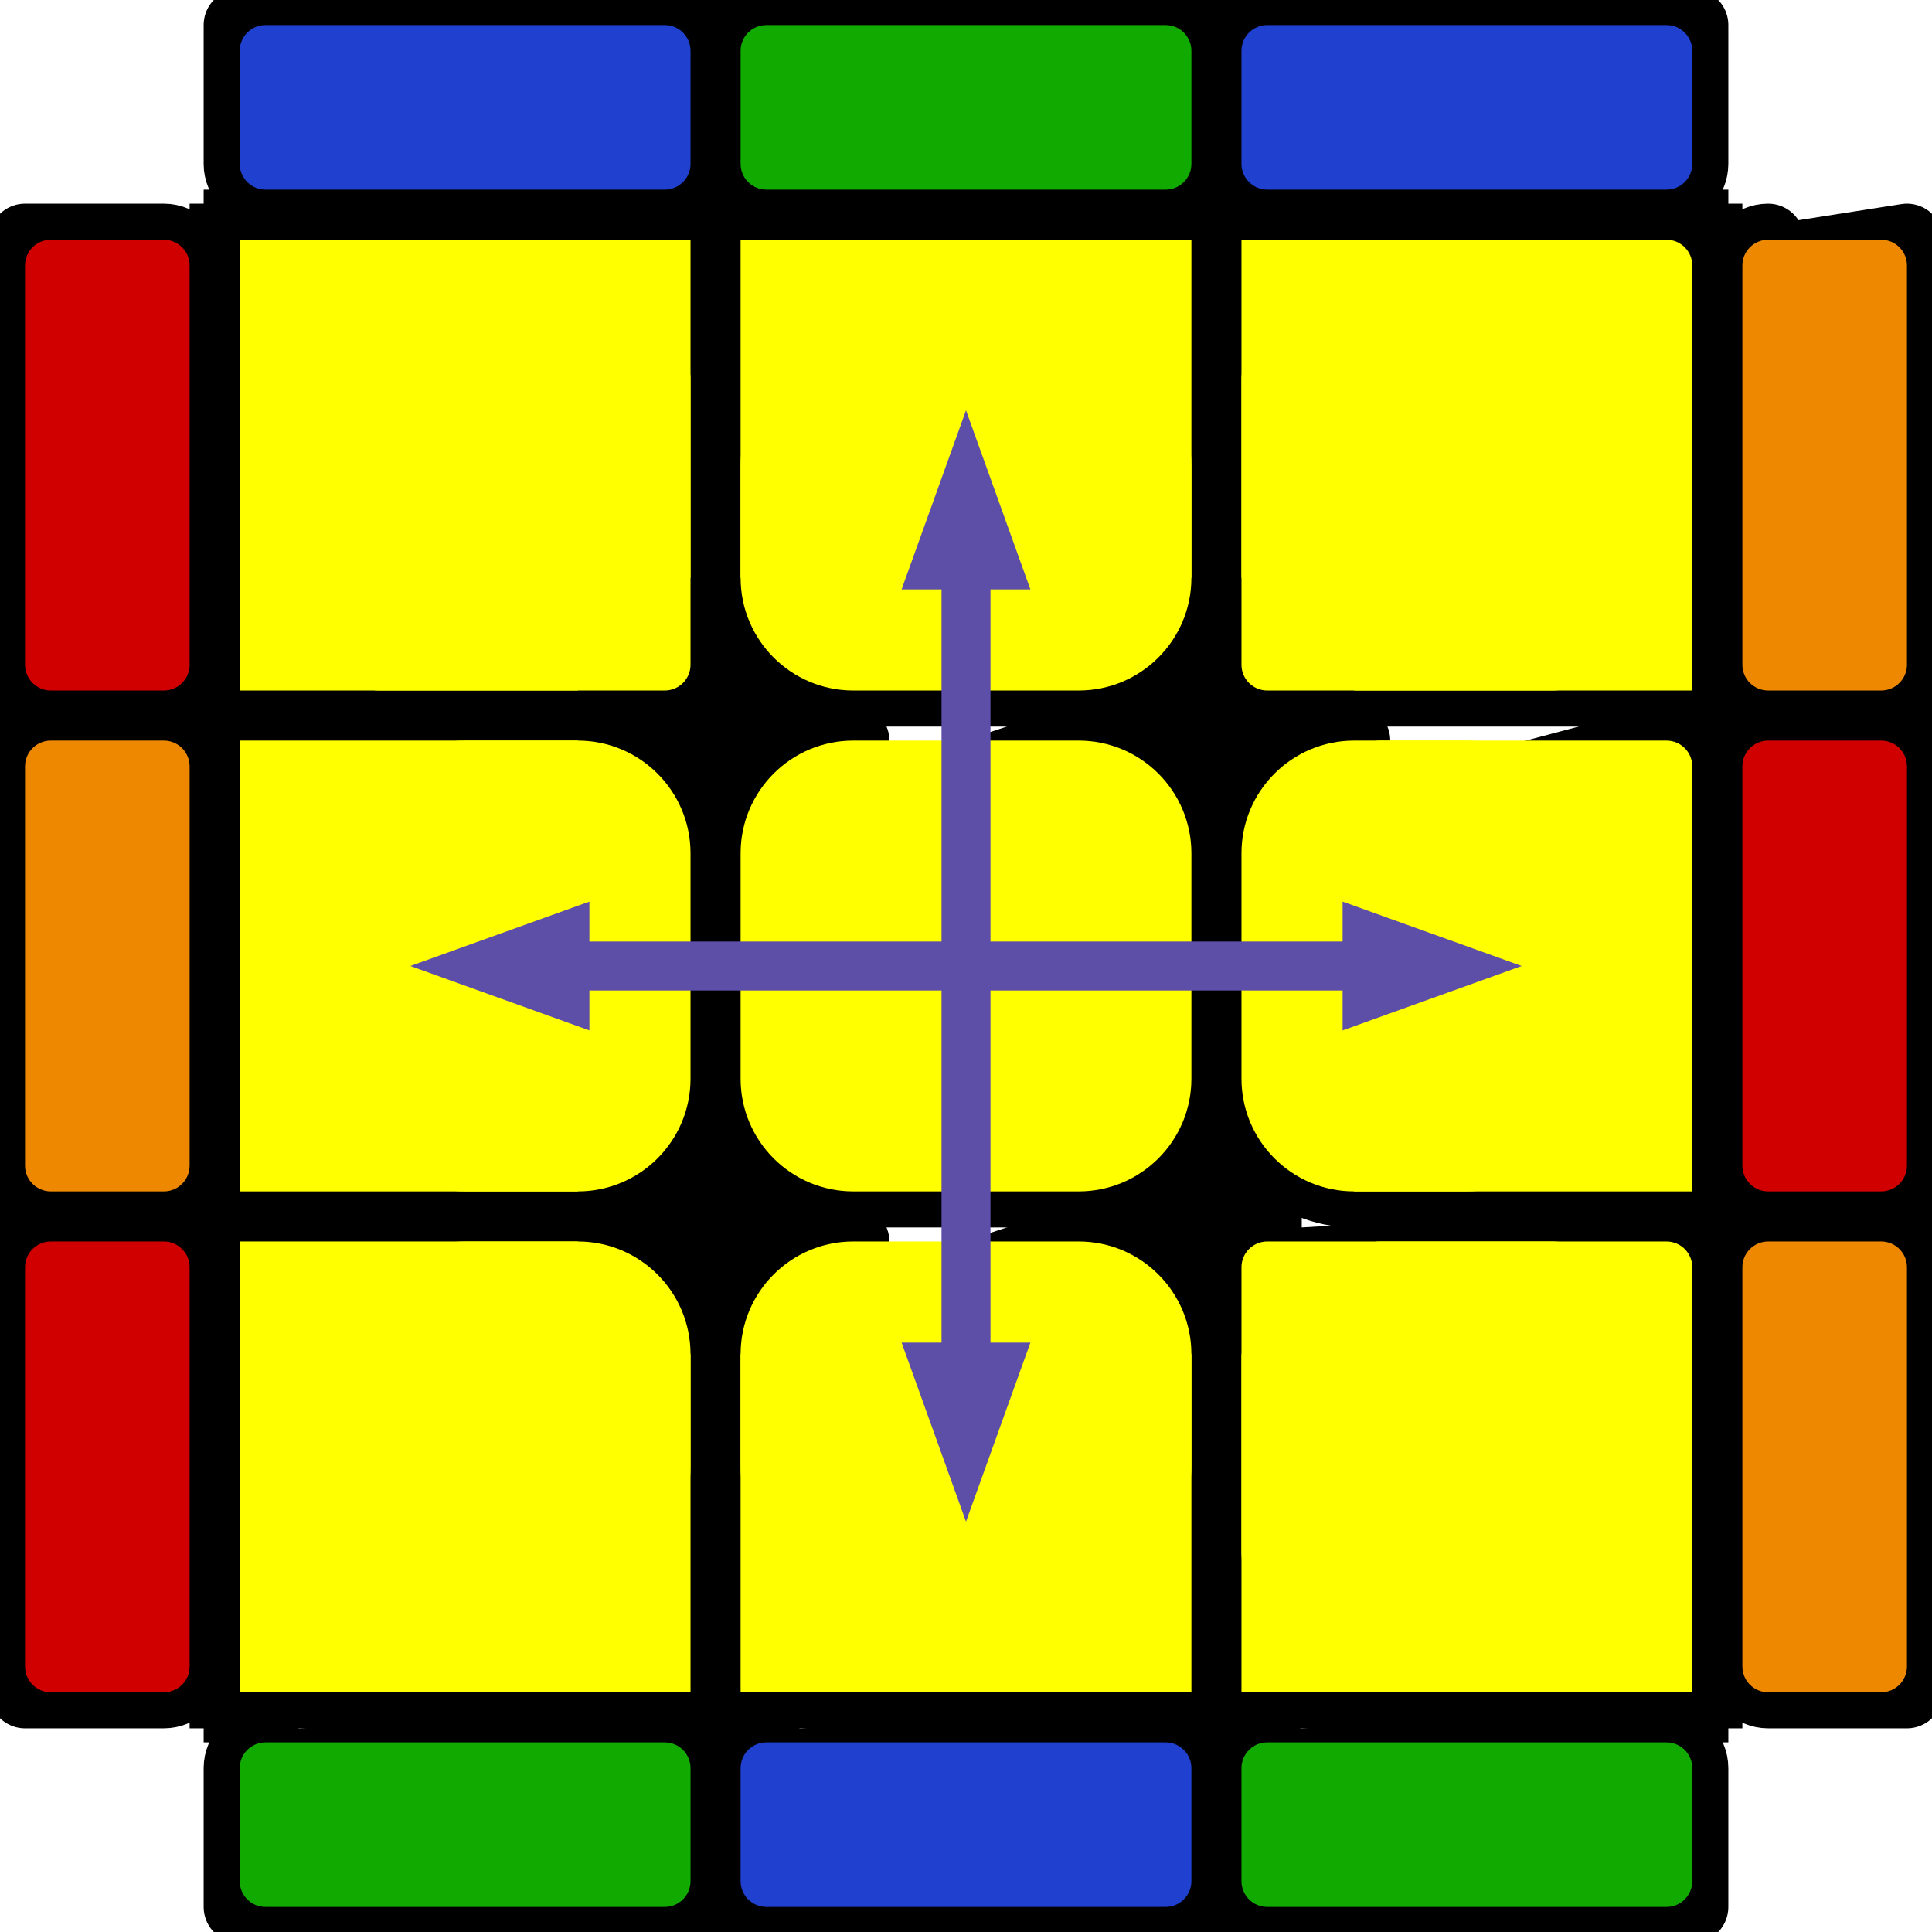
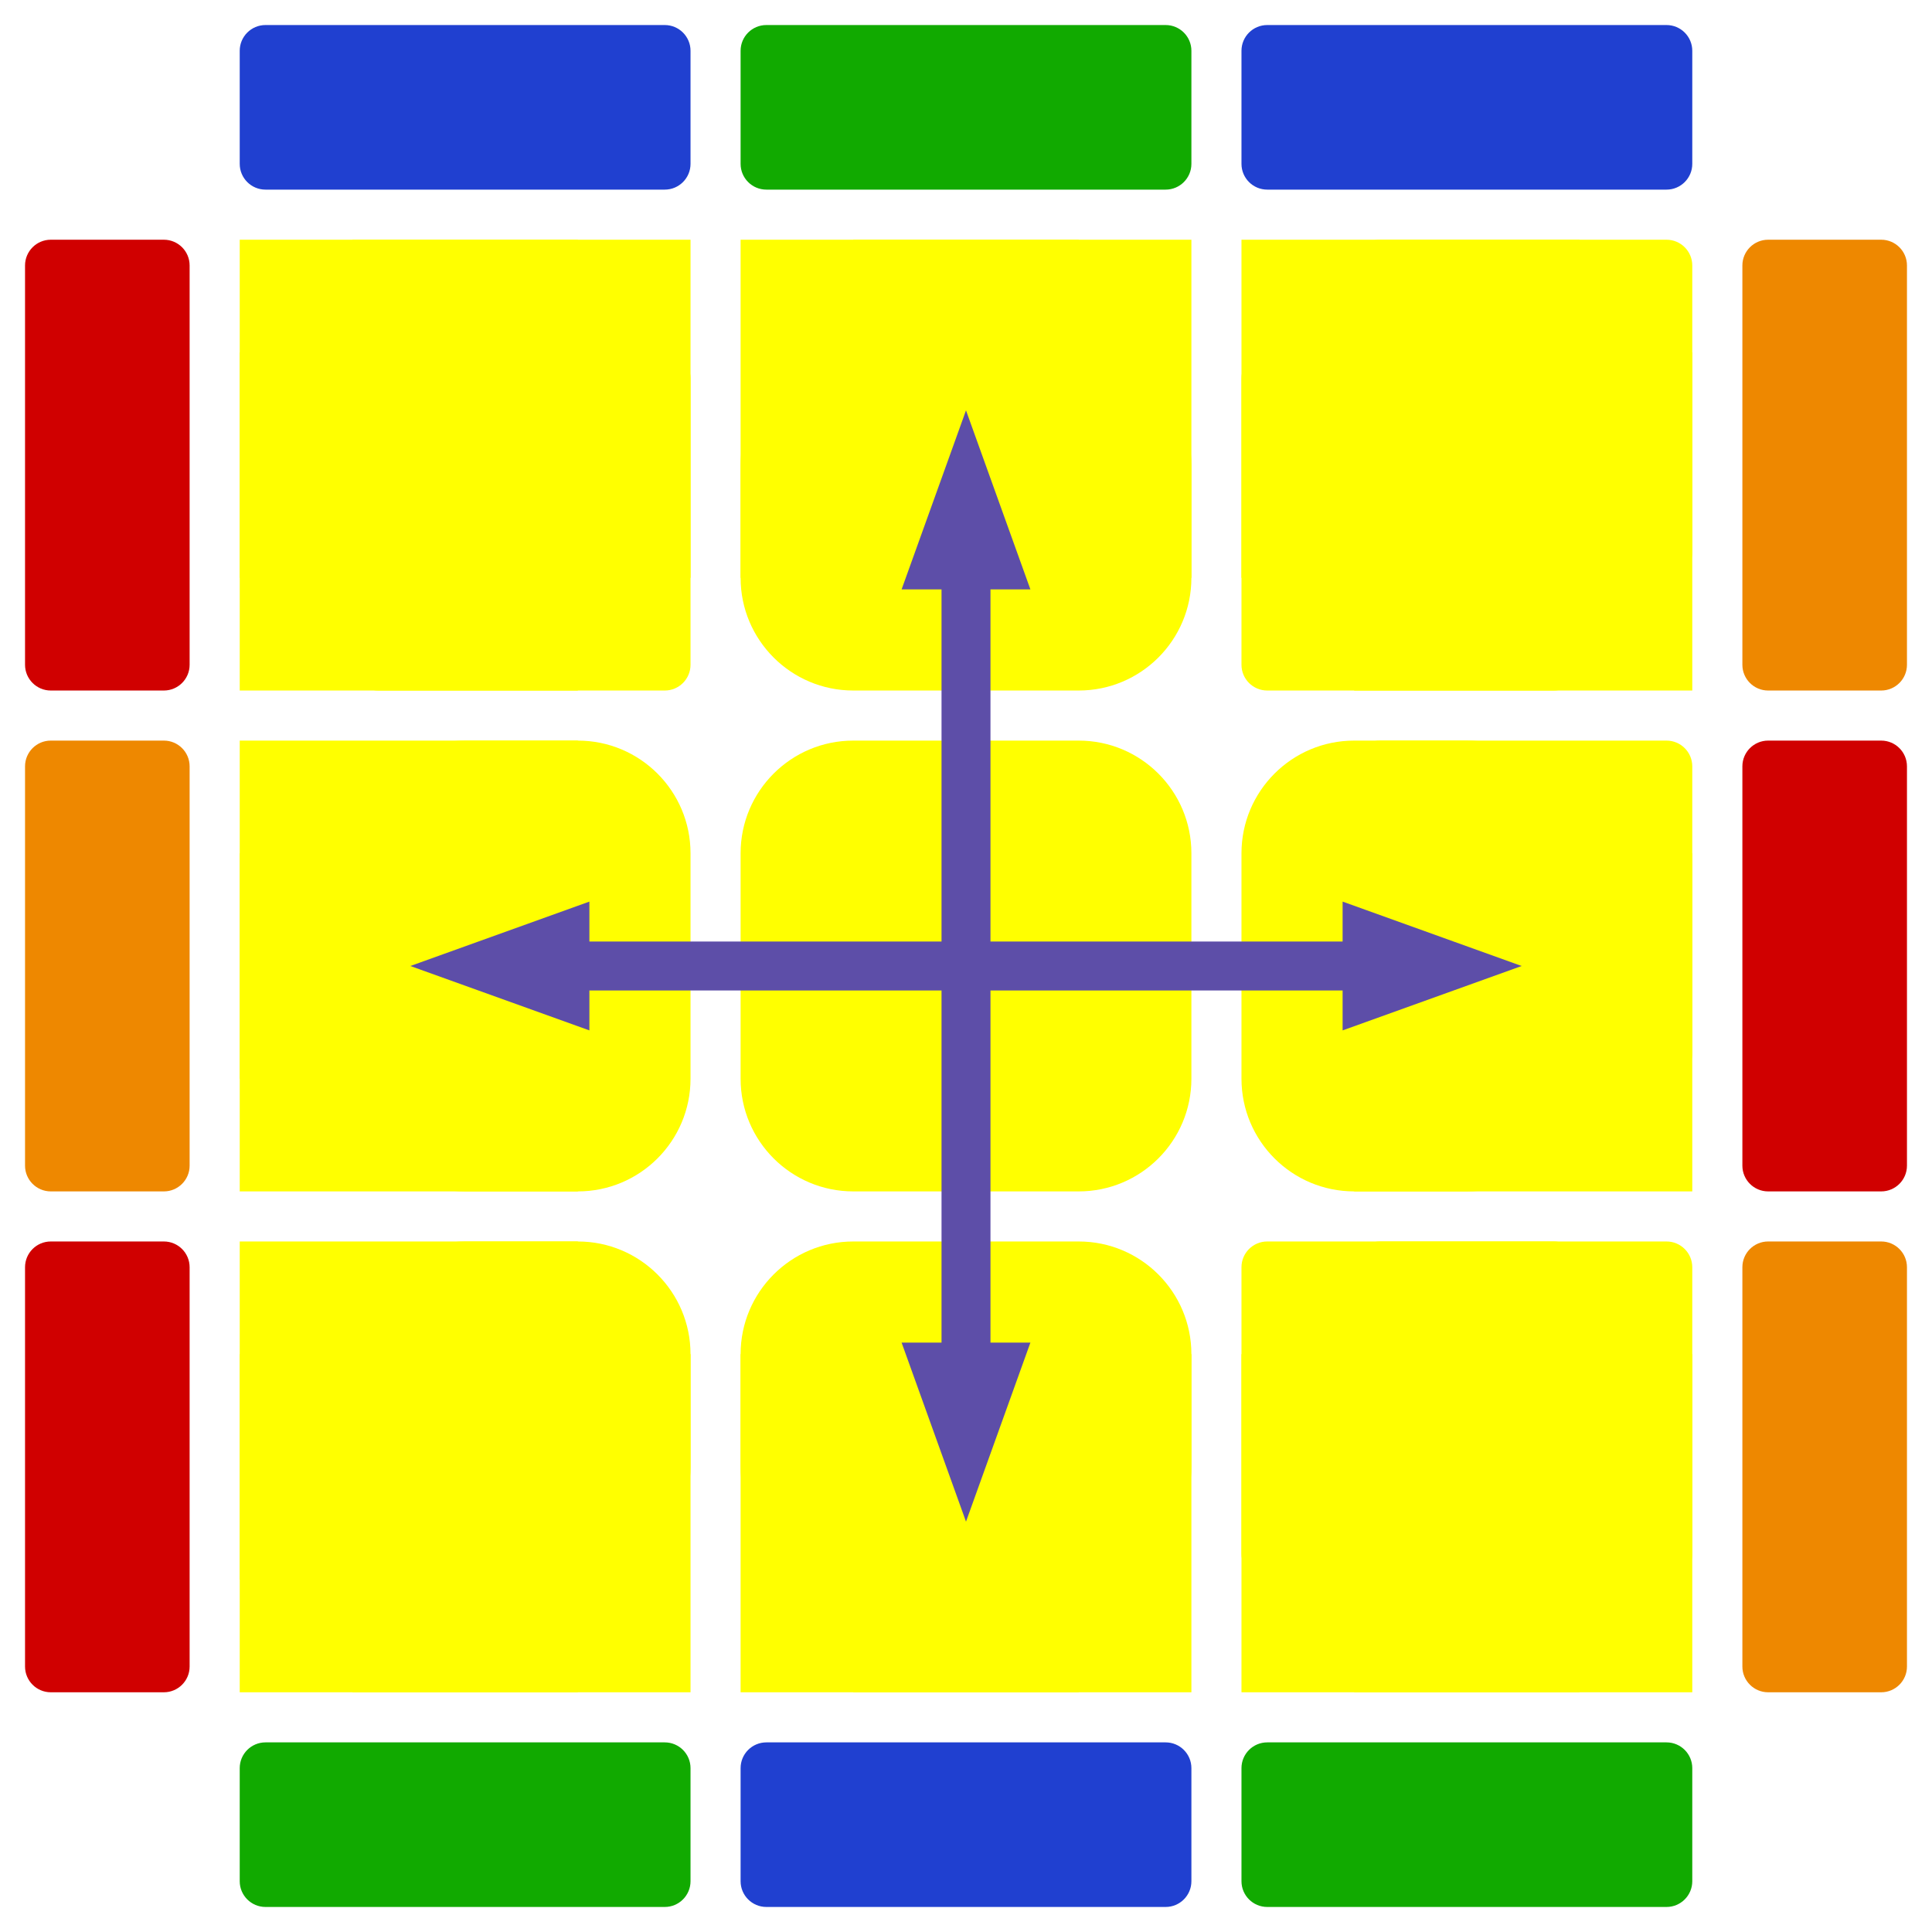
<svg xmlns="http://www.w3.org/2000/svg" version="1.1" viewBox="0 0 75 75" width="75" height="75">
-   <rect width="6.614" height="6.614" x="24.471" y="24.471" fill="#000000" />
-   <rect width="6.624" height="6.624" x="43.91" y="24.466" fill="#000000" />
-   <rect width="6.624" height="6.624" x="24.466" y="43.91" fill="#000000" />
-   <rect width="6.624" height="6.624" x="43.91" y="43.91" fill="#000000" />
-   <rect width="1.757" height="1.757" x="26.899" y="7.455" fill="#000000" />
-   <rect width="1.757" height="1.757" x="46.344" y="7.455" fill="#000000" />
-   <rect width="1.757" height="1.757" x="7.455" y="26.899" fill="#000000" />
-   <rect width="1.747" height="1.747" x="65.793" y="26.904" fill="#000000" />
-   <rect width="1.757" height="1.757" x="7.455" y="46.344" fill="#000000" />
-   <rect width="1.747" height="1.747" x="65.793" y="46.349" fill="#000000" />
-   <rect width="1.747" height="1.747" x="26.904" y="65.793" fill="#000000" />
-   <rect width="1.747" height="1.747" x="46.349" y="65.793" fill="#000000" />
-   <path d="M9.306 9.306L26.806 9.306L26.806 9.306L26.806 25.806A1 1 0 0 1 25.806 26.806L9.306 26.806L9.306 26.806L9.306 9.306L9.306 9.306Z" fill="none" stroke="#000000" stroke-width="2.8" stroke-linejoin="round" stroke-linecap="round" />
-   <path d="M9.306 28.75L22.431 28.75A4.375 4.375 0 0 1 26.806 33.125L26.806 41.875A4.375 4.375 0 0 1 22.431 46.25L9.306 46.25L9.306 46.25L9.306 28.75L9.306 28.75Z" fill="none" stroke="#000000" stroke-width="2.8" stroke-linejoin="round" stroke-linecap="round" />
-   <path d="M9.306 48.194L22.431 48.194A4.375 4.375 0 0 1 26.806 52.569L26.806 65.694L26.806 65.694L9.306 65.694L9.306 65.694L9.306 48.194L9.306 48.194Z" fill="none" stroke="#000000" stroke-width="2.8" stroke-linejoin="round" stroke-linecap="round" />
-   <path d="M28.75 9.306L46.25 9.306L46.25 9.306L46.25 22.431A4.375 4.375 0 0 1 41.875 26.806L33.125 26.806A4.375 4.375 0 0 1 28.75 22.431L28.75 9.306L28.75 9.306Z" fill="none" stroke="#000000" stroke-width="2.8" stroke-linejoin="round" stroke-linecap="round" />
-   <path d="M28.75 33.125L41.875 28.75A4.375 4.375 0 0 1 46.25 33.125L46.25 41.875A4.375 4.375 0 0 1 41.875 46.25L33.125 46.25A4.375 4.375 0 0 1 28.75 41.875L28.75 33.125A4.375 4.375 0 0 1 33.125 28.75Z" fill="none" stroke="#000000" stroke-width="2.8" stroke-linejoin="round" stroke-linecap="round" />
-   <path d="M28.75 52.569L41.875 48.194A4.375 4.375 0 0 1 46.25 52.569L46.25 65.694L46.25 65.694L28.75 65.694L28.75 65.694L28.75 52.569A4.375 4.375 0 0 1 33.125 48.194Z" fill="none" stroke="#000000" stroke-width="2.8" stroke-linejoin="round" stroke-linecap="round" />
-   <path d="M48.194 9.306L64.694 9.306A1 1 0 0 1 65.694 10.306L65.694 26.806L65.694 26.806L49.194 26.806A1 1 0 0 1 48.194 25.806L48.194 9.306L48.194 9.306Z" fill="none" stroke="#000000" stroke-width="2.8" stroke-linejoin="round" stroke-linecap="round" />
-   <path d="M48.194 33.125L64.694 28.75A1 1 0 0 1 65.694 29.75L65.694 46.25L65.694 46.25L52.569 46.25A4.375 4.375 0 0 1 48.194 41.875L48.194 33.125A4.375 4.375 0 0 1 52.569 28.75Z" fill="none" stroke="#000000" stroke-width="2.8" stroke-linejoin="round" stroke-linecap="round" />
-   <path d="M48.194 49.194L64.694 48.194A1 1 0 0 1 65.694 49.194L65.694 65.694L65.694 65.694L48.194 65.694L48.194 65.694L48.194 49.194A1 1 0 0 1 49.194 48.194Z" fill="none" stroke="#000000" stroke-width="2.8" stroke-linejoin="round" stroke-linecap="round" />
-   <path d="M9.306 0.972L26.806 0.972L26.806 0.972L26.806 6.361A1 1 0 0 1 25.806 7.361L10.306 7.361A1 1 0 0 1 9.306 6.361L9.306 0.972L9.306 0.972Z" fill="none" stroke="#000000" stroke-width="2.8" stroke-linejoin="round" stroke-linecap="round" />
-   <path d="M9.306 68.639L25.806 67.639A1 1 0 0 1 26.806 68.639L26.806 74.028L26.806 74.028L9.306 74.028L9.306 74.028L9.306 68.639A1 1 0 0 1 10.306 67.639Z" fill="none" stroke="#000000" stroke-width="2.8" stroke-linejoin="round" stroke-linecap="round" />
-   <path d="M0.972 9.306L6.361 9.306A1 1 0 0 1 7.361 10.306L7.361 25.806A1 1 0 0 1 6.361 26.806L0.972 26.806L0.972 26.806L0.972 9.306L0.972 9.306Z" fill="none" stroke="#000000" stroke-width="2.8" stroke-linejoin="round" stroke-linecap="round" />
-   <path d="M67.639 10.306L74.028 9.306L74.028 9.306L74.028 26.806L74.028 26.806L68.639 26.806A1 1 0 0 1 67.639 25.806L67.639 10.306A1 1 0 0 1 68.639 9.306Z" fill="none" stroke="#000000" stroke-width="2.8" stroke-linejoin="round" stroke-linecap="round" />
-   <path d="M28.75 0.972L46.25 0.972L46.25 0.972L46.25 6.361A1 1 0 0 1 45.25 7.361L29.75 7.361A1 1 0 0 1 28.75 6.361L28.75 0.972L28.75 0.972Z" fill="none" stroke="#000000" stroke-width="2.8" stroke-linejoin="round" stroke-linecap="round" />
-   <path d="M28.75 68.639L45.25 67.639A1 1 0 0 1 46.25 68.639L46.25 74.028L46.25 74.028L28.75 74.028L28.75 74.028L28.75 68.639A1 1 0 0 1 29.75 67.639Z" fill="none" stroke="#000000" stroke-width="2.8" stroke-linejoin="round" stroke-linecap="round" />
-   <path d="M0.972 28.75L6.361 28.75A1 1 0 0 1 7.361 29.75L7.361 45.25A1 1 0 0 1 6.361 46.25L0.972 46.25L0.972 46.25L0.972 28.75L0.972 28.75Z" fill="none" stroke="#000000" stroke-width="2.8" stroke-linejoin="round" stroke-linecap="round" />
-   <path d="M67.639 29.75L74.028 28.75L74.028 28.75L74.028 46.25L74.028 46.25L68.639 46.25A1 1 0 0 1 67.639 45.25L67.639 29.75A1 1 0 0 1 68.639 28.75Z" fill="none" stroke="#000000" stroke-width="2.8" stroke-linejoin="round" stroke-linecap="round" />
-   <path d="M48.194 0.972L65.694 0.972L65.694 0.972L65.694 6.361A1 1 0 0 1 64.694 7.361L49.194 7.361A1 1 0 0 1 48.194 6.361L48.194 0.972L48.194 0.972Z" fill="none" stroke="#000000" stroke-width="2.8" stroke-linejoin="round" stroke-linecap="round" />
-   <path d="M48.194 68.639L64.694 67.639A1 1 0 0 1 65.694 68.639L65.694 74.028L65.694 74.028L48.194 74.028L48.194 74.028L48.194 68.639A1 1 0 0 1 49.194 67.639Z" fill="none" stroke="#000000" stroke-width="2.8" stroke-linejoin="round" stroke-linecap="round" />
-   <path d="M0.972 48.194L6.361 48.194A1 1 0 0 1 7.361 49.194L7.361 64.694A1 1 0 0 1 6.361 65.694L0.972 65.694L0.972 65.694L0.972 48.194L0.972 48.194Z" fill="none" stroke="#000000" stroke-width="2.8" stroke-linejoin="round" stroke-linecap="round" />
-   <path d="M67.639 49.194L74.028 48.194L74.028 48.194L74.028 65.694L74.028 65.694L68.639 65.694A1 1 0 0 1 67.639 64.694L67.639 49.194A1 1 0 0 1 68.639 48.194Z" fill="none" stroke="#000000" stroke-width="2.8" stroke-linejoin="round" stroke-linecap="round" />
-   <path d="M7.361 9.306 L9.306 9.306 L9.306 7.361" fill="none" stroke="#000000" stroke-width="2.8" stroke-linejoin="round" stroke-linecap="butt" />
-   <path d="M67.639 9.306 L65.694 9.306 L65.694 7.361" fill="none" stroke="#000000" stroke-width="2.8" stroke-linejoin="round" stroke-linecap="butt" />
-   <path d="M7.361 65.694 L9.306 65.694 L9.306 67.639" fill="none" stroke="#000000" stroke-width="2.8" stroke-linejoin="round" stroke-linecap="butt" />
-   <path d="M67.639 65.694 L65.694 65.694 L65.694 67.639" fill="none" stroke="#000000" stroke-width="2.8" stroke-linejoin="round" stroke-linecap="butt" />
  <rect width="13.125" height="13.125" x="9.306" y="9.306" fill="#ffff00" />
  <rect width="13.125" height="13.125" x="9.306" y="13.681" fill="#ffff00" />
  <rect width="13.125" height="13.125" x="13.681" y="9.306" fill="#ffff00" />
  <rect width="13.125" height="13.125" x="13.681" y="13.681" rx="1.0" ry="1.0" fill="#ffff00" />
  <rect width="13.125" height="13.125" x="28.75" y="9.306" fill="#ffff00" />
  <rect width="13.125" height="13.125" x="28.75" y="13.681" rx="4.375" ry="4.375" fill="#ffff00" />
  <rect width="13.125" height="13.125" x="33.125" y="9.306" fill="#ffff00" />
  <rect width="13.125" height="13.125" x="33.125" y="13.681" rx="4.375" ry="4.375" fill="#ffff00" />
  <rect width="13.125" height="13.125" x="48.194" y="9.306" fill="#ffff00" />
  <rect width="13.125" height="13.125" x="48.194" y="13.681" rx="1.0" ry="1.0" fill="#ffff00" />
  <rect width="13.125" height="13.125" x="52.569" y="9.306" rx="1.0" ry="1.0" fill="#ffff00" />
  <rect width="13.125" height="13.125" x="52.569" y="13.681" fill="#ffff00" />
  <rect width="13.125" height="13.125" x="9.306" y="28.75" fill="#ffff00" />
  <rect width="13.125" height="13.125" x="9.306" y="33.125" fill="#ffff00" />
  <rect width="13.125" height="13.125" x="13.681" y="28.75" rx="4.375" ry="4.375" fill="#ffff00" />
  <rect width="13.125" height="13.125" x="13.681" y="33.125" rx="4.375" ry="4.375" fill="#ffff00" />
  <rect width="13.125" height="13.125" x="28.75" y="28.75" rx="4.375" ry="4.375" fill="#ffff00" />
  <rect width="13.125" height="13.125" x="28.75" y="33.125" rx="4.375" ry="4.375" fill="#ffff00" />
  <rect width="13.125" height="13.125" x="33.125" y="28.75" rx="4.375" ry="4.375" fill="#ffff00" />
  <rect width="13.125" height="13.125" x="33.125" y="33.125" rx="4.375" ry="4.375" fill="#ffff00" />
  <rect width="13.125" height="13.125" x="48.194" y="28.75" rx="4.375" ry="4.375" fill="#ffff00" />
  <rect width="13.125" height="13.125" x="48.194" y="33.125" rx="4.375" ry="4.375" fill="#ffff00" />
  <rect width="13.125" height="13.125" x="52.569" y="28.75" rx="1.0" ry="1.0" fill="#ffff00" />
  <rect width="13.125" height="13.125" x="52.569" y="33.125" fill="#ffff00" />
  <rect width="13.125" height="13.125" x="9.306" y="48.194" fill="#ffff00" />
  <rect width="13.125" height="13.125" x="9.306" y="52.569" fill="#ffff00" />
  <rect width="13.125" height="13.125" x="13.681" y="48.194" rx="4.375" ry="4.375" fill="#ffff00" />
  <rect width="13.125" height="13.125" x="13.681" y="52.569" fill="#ffff00" />
  <rect width="13.125" height="13.125" x="28.75" y="48.194" rx="4.375" ry="4.375" fill="#ffff00" />
  <rect width="13.125" height="13.125" x="28.75" y="52.569" fill="#ffff00" />
  <rect width="13.125" height="13.125" x="33.125" y="48.194" rx="4.375" ry="4.375" fill="#ffff00" />
  <rect width="13.125" height="13.125" x="33.125" y="52.569" fill="#ffff00" />
  <rect width="13.125" height="13.125" x="48.194" y="48.194" rx="1.0" ry="1.0" fill="#ffff00" />
  <rect width="13.125" height="13.125" x="48.194" y="52.569" fill="#ffff00" />
  <rect width="13.125" height="13.125" x="52.569" y="48.194" rx="1.0" ry="1.0" fill="#ffff00" />
  <rect width="13.125" height="13.125" x="52.569" y="52.569" fill="#ffff00" />
  <rect width="17.5" height="6.389" x="9.306" y="0.972" rx="1.0" ry="1.0" fill="#2040d0" />
  <rect width="17.5" height="6.389" x="9.306" y="67.639" rx="1.0" ry="1.0" fill="#11aa00" />
  <rect width="6.389" height="17.5" x="0.972" y="9.306" rx="1.0" ry="1.0" fill="#d00000" />
  <rect width="6.389" height="17.5" x="67.639" y="9.306" rx="1.0" ry="1.0" fill="#ee8800" />
  <rect width="17.5" height="6.389" x="28.75" y="0.972" rx="1.0" ry="1.0" fill="#11aa00" />
  <rect width="17.5" height="6.389" x="28.75" y="67.639" rx="1.0" ry="1.0" fill="#2040d0" />
  <rect width="6.389" height="17.5" x="0.972" y="28.75" rx="1.0" ry="1.0" fill="#ee8800" />
  <rect width="6.389" height="17.5" x="67.639" y="28.75" rx="1.0" ry="1.0" fill="#d00000" />
  <rect width="17.5" height="6.389" x="48.194" y="0.972" rx="1.0" ry="1.0" fill="#2040d0" />
  <rect width="17.5" height="6.389" x="48.194" y="67.639" rx="1.0" ry="1.0" fill="#11aa00" />
  <rect width="6.389" height="17.5" x="0.972" y="48.194" rx="1.0" ry="1.0" fill="#d00000" />
  <rect width="6.389" height="17.5" x="67.639" y="48.194" rx="1.0" ry="1.0" fill="#ee8800" />
  <path d="M37.5,15.93L35,22.88L36.55,22.88L36.55,52.12L35,52.12L37.5,59.07L40,52.12L38.45,52.12L38.45,22.88L40,22.88Z" fill="#5d4ea8" />
  <path d="M15.93,37.5L22.88,40L22.88,38.45L52.12,38.45L52.12,40L59.07,37.5L52.12,35L52.12,36.55L22.88,36.55L22.88,35Z" fill="#5d4ea8" />
</svg>
